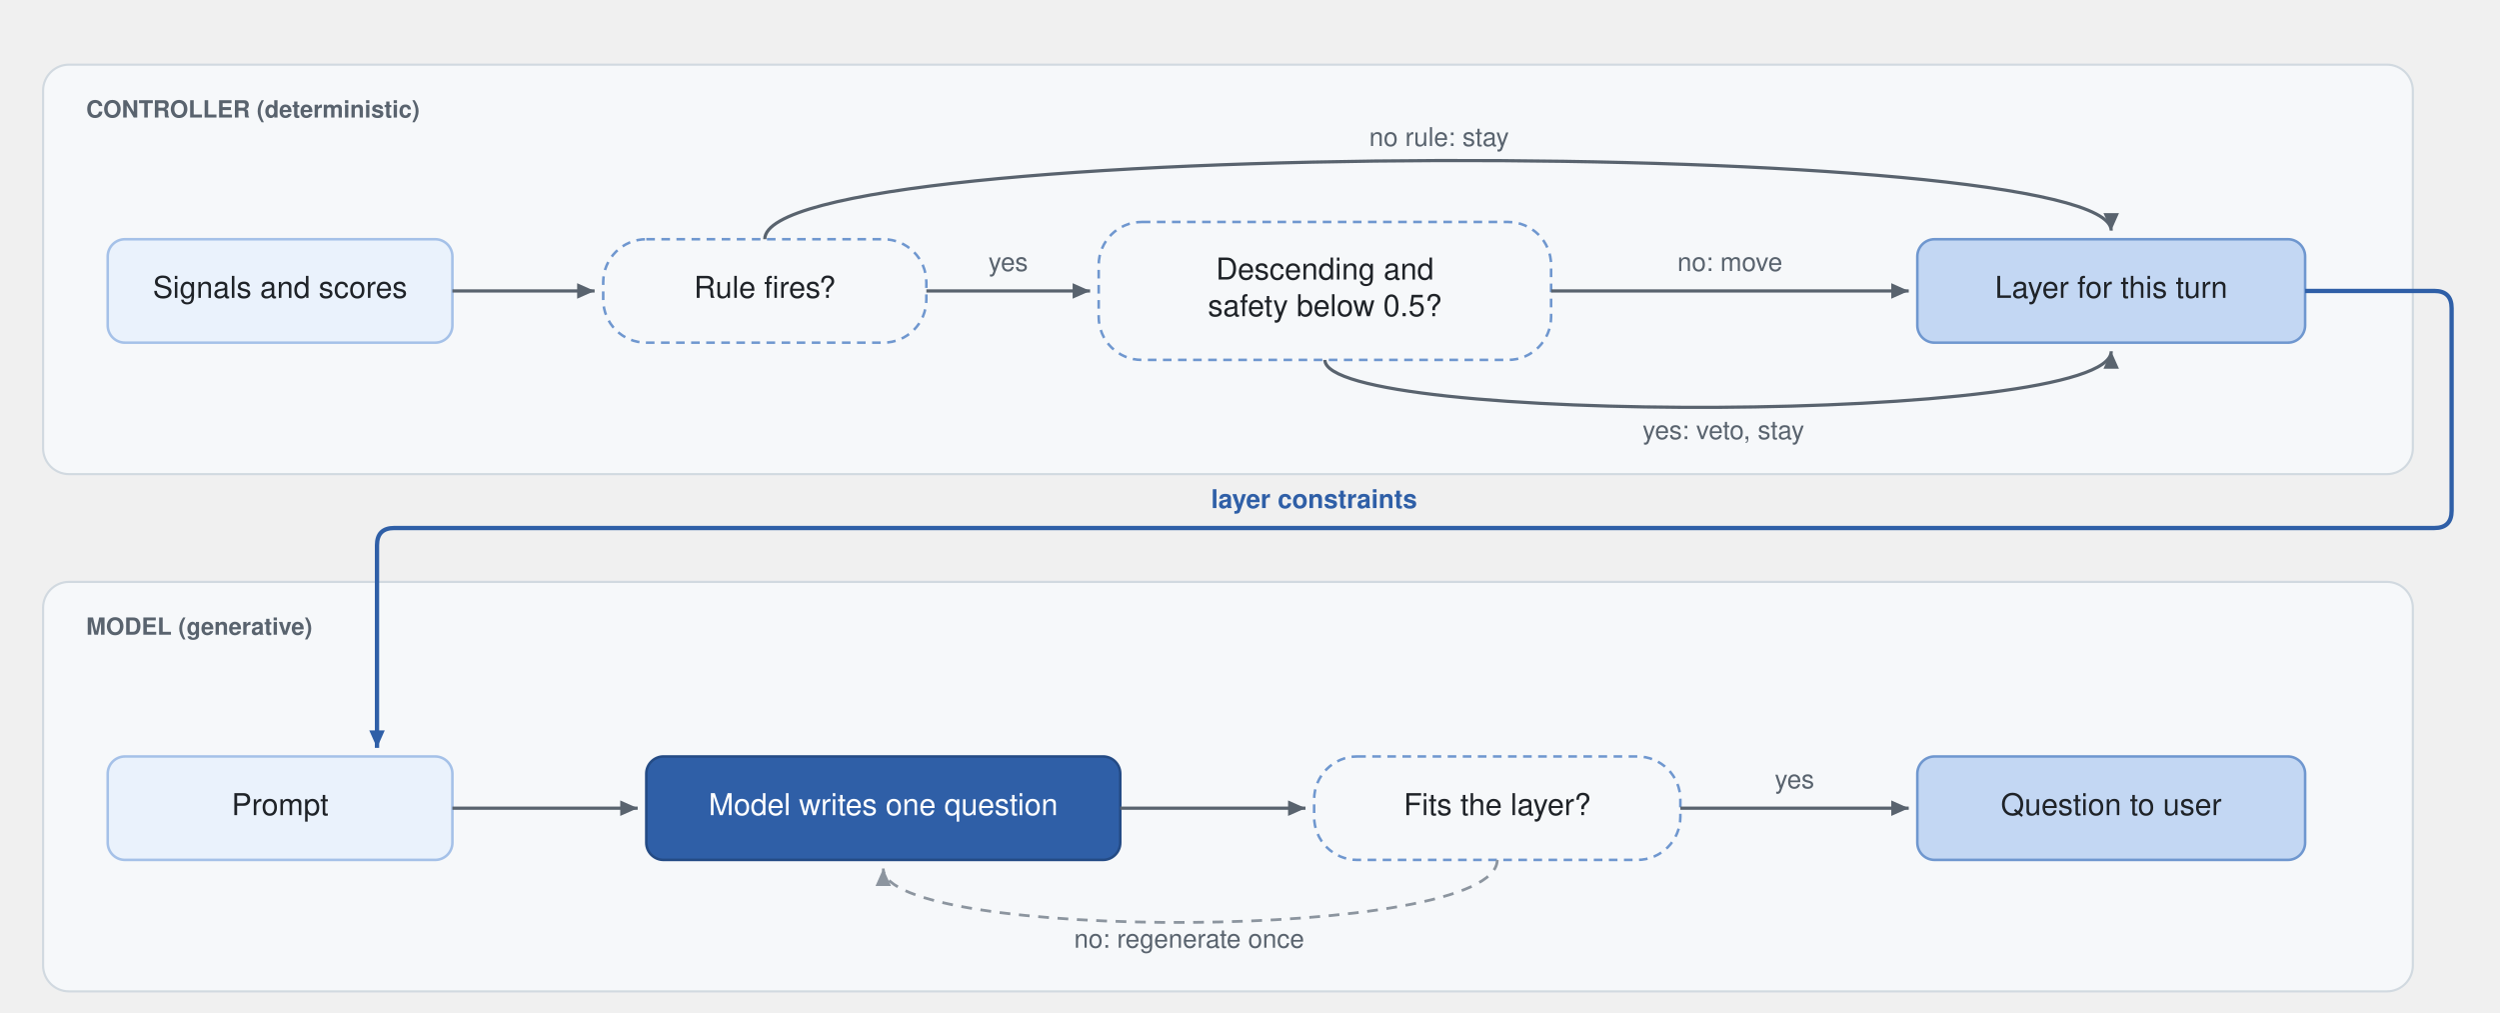
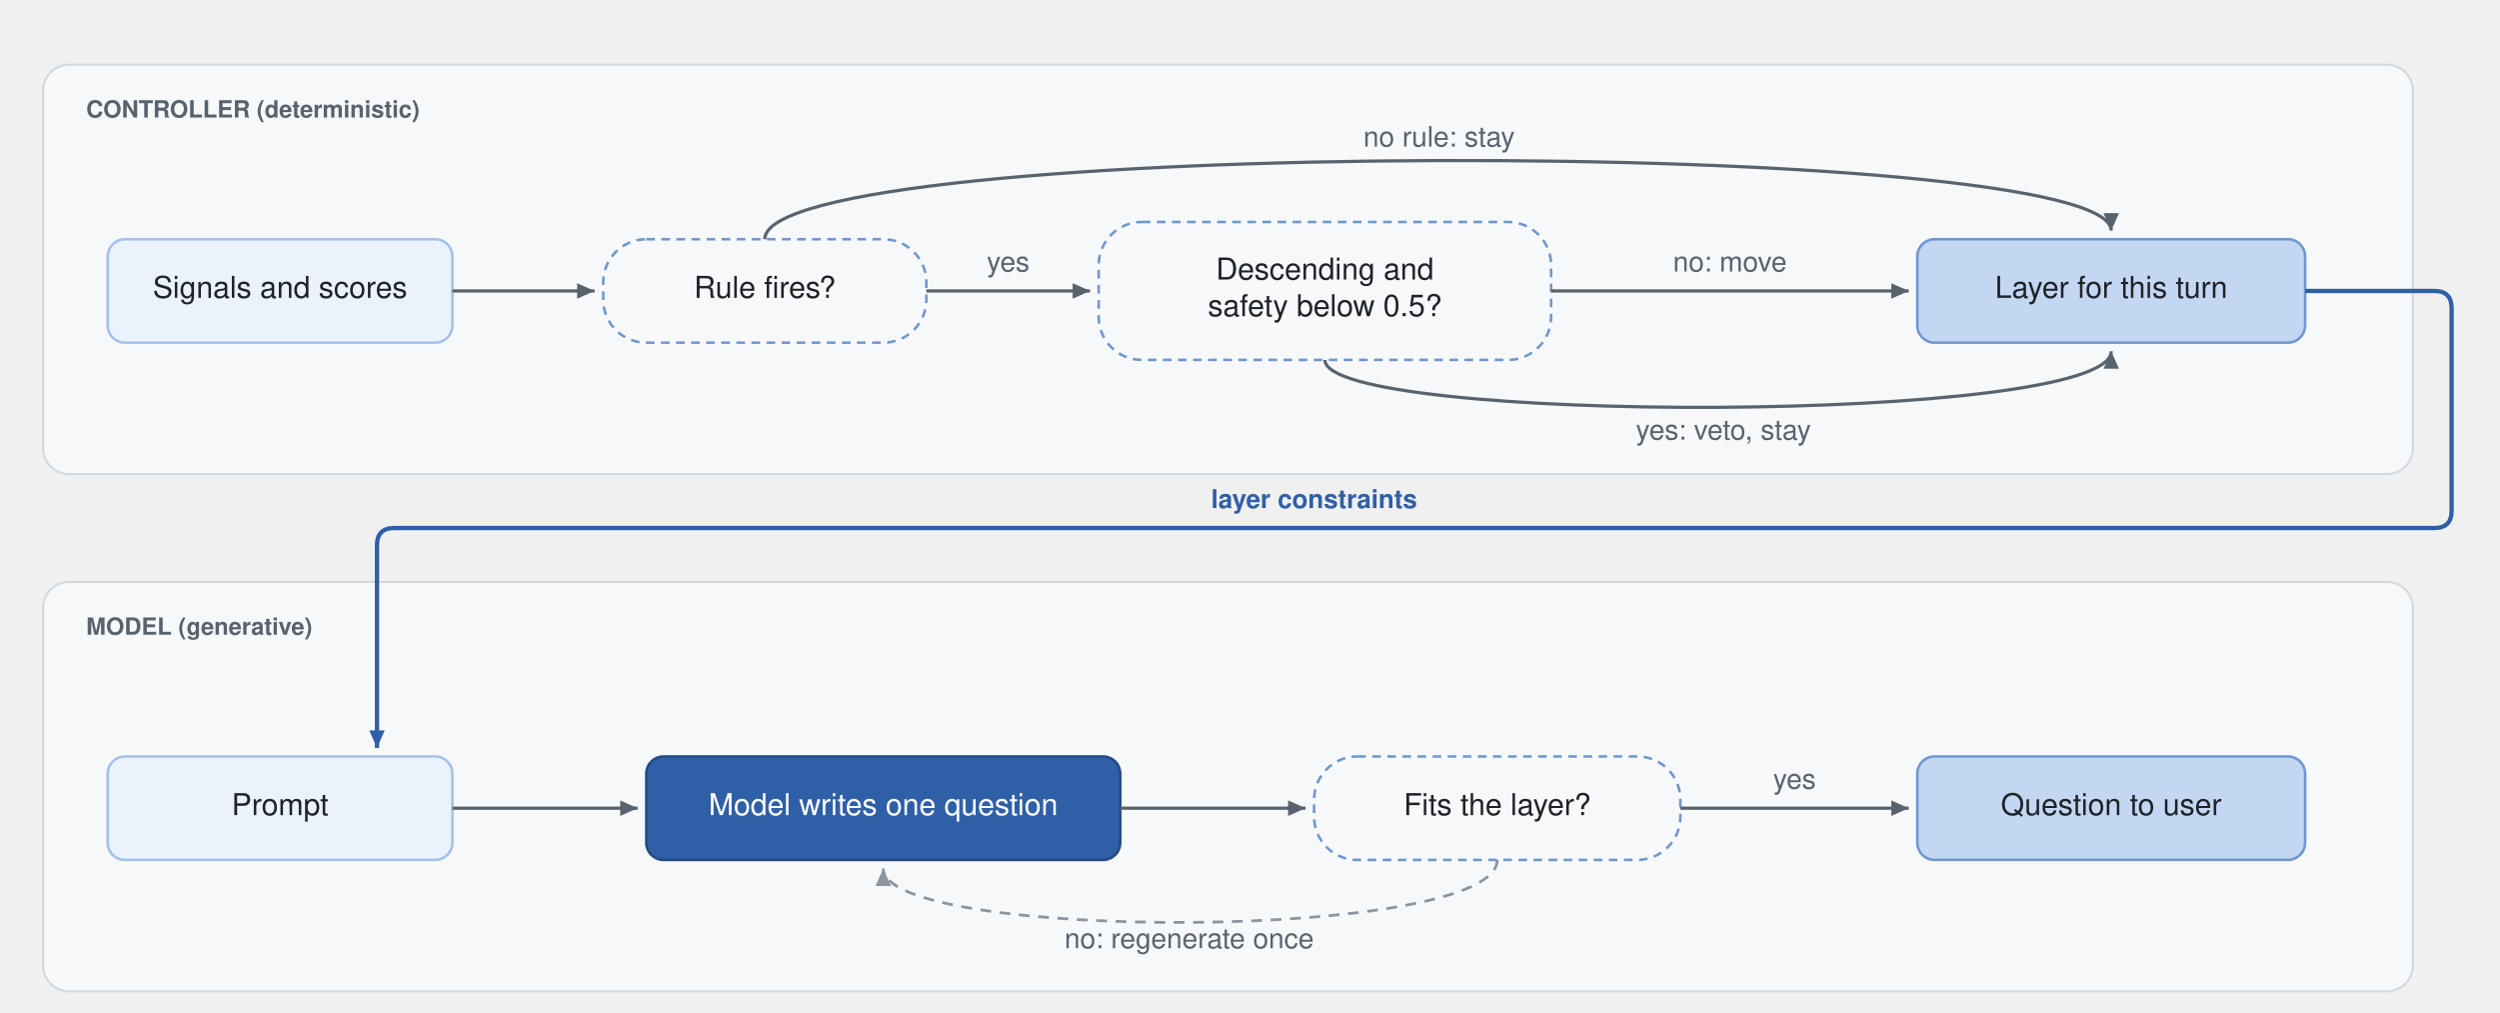
<svg xmlns="http://www.w3.org/2000/svg" viewBox="0 0 1160 470" font-family="-apple-system, BlinkMacSystemFont, 'Segoe UI', Helvetica, Arial, sans-serif" role="img" aria-label="One LDTMP turn">
  <defs>
    <marker id="a-gated" viewBox="0 0 10 10" refX="9" refY="5" markerUnits="userSpaceOnUse" markerWidth="9" markerHeight="9" orient="auto-start-reverse">
      <path d="M0,1 L9,5 L0,9 z" fill="#2f5fa7" />
    </marker>
    <marker id="a-forward" viewBox="0 0 10 10" refX="9" refY="5" markerUnits="userSpaceOnUse" markerWidth="9" markerHeight="9" orient="auto-start-reverse">
      <path d="M0,1 L9,5 L0,9 z" fill="#59636e" />
    </marker>
    <marker id="a-retreat" viewBox="0 0 10 10" refX="9" refY="5" markerUnits="userSpaceOnUse" markerWidth="9" markerHeight="9" orient="auto-start-reverse">
      <path d="M0,1 L9,5 L0,9 z" fill="#8c959f" />
    </marker>
  </defs>
  <rect x="20" y="30" width="1100" height="190" rx="12" fill="#f6f8fa" stroke="#d1d9e0" />
  <text x="40" y="52" font-size="11" font-weight="600" text-anchor="start" dominant-baseline="central" fill="#59636e">CONTROLLER  (deterministic)</text>
  <rect x="20" y="270" width="1100" height="190" rx="12" fill="#f6f8fa" stroke="#d1d9e0" />
  <text x="40" y="292" font-size="11" font-weight="600" text-anchor="start" dominant-baseline="central" fill="#59636e">MODEL  (generative)</text>
  <rect x="50" y="111" width="160" height="48" rx="8" fill="#eaf2fc" stroke="#a5c1e8" stroke-width="1.2" />
  <text x="130.0" y="135.0" font-size="14" font-weight="500" text-anchor="middle" dominant-baseline="central" fill="#1f2328">Signals and scores</text>
  <rect x="280" y="111" width="150" height="48" rx="20" fill="#f6f8fa" stroke="#6f97cf" stroke-width="1.2" stroke-dasharray="4 3" />
  <text x="355.0" y="135.0" font-size="14" font-weight="500" text-anchor="middle" dominant-baseline="central" fill="#1f2328">Rule fires?</text>
  <rect x="510" y="103" width="210" height="64" rx="20" fill="#f6f8fa" stroke="#6f97cf" stroke-width="1.2" stroke-dasharray="4 3" />
  <text x="615.0" y="126.5" font-size="14" font-weight="500" text-anchor="middle" dominant-baseline="central" fill="#1f2328">Descending and</text>
  <text x="615.0" y="143.5" font-size="14" font-weight="500" text-anchor="middle" dominant-baseline="central" fill="#1f2328">safety below 0.5?</text>
  <rect x="890" y="111" width="180" height="48" rx="8" fill="#c3d7f3" stroke="#6f97cf" stroke-width="1.2" />
  <text x="980.0" y="135.0" font-size="14" font-weight="500" text-anchor="middle" dominant-baseline="central" fill="#1f2328">Layer for this turn</text>
  <path d="M210,135 L276,135" fill="none" stroke="#59636e" stroke-width="1.5" marker-end="url(#a-forward)" />
  <path d="M430,135 L506,135" fill="none" stroke="#59636e" stroke-width="1.5" marker-end="url(#a-forward)" />
-   <text x="468" y="123" font-size="12" font-weight="400" text-anchor="middle" dominant-baseline="central" fill="#59636e">yes</text>
+   <text x="468" y="123" font-size="13" font-weight="400" text-anchor="middle" dominant-baseline="central" fill="#59636e">yes</text>
  <path d="M720,135 L886,135" fill="none" stroke="#59636e" stroke-width="1.5" marker-end="url(#a-forward)" />
-   <text x="803" y="123" font-size="12" font-weight="400" text-anchor="middle" dominant-baseline="central" fill="#59636e">no: move</text>
+   <text x="803" y="123" font-size="13" font-weight="400" text-anchor="middle" dominant-baseline="central" fill="#59636e">no: move</text>
  <path d="M615,167 C615,197 980,197 980,163" fill="none" stroke="#59636e" stroke-width="1.5" marker-end="url(#a-forward)" />
-   <text x="800" y="201" font-size="12" font-weight="400" text-anchor="middle" dominant-baseline="central" fill="#59636e">yes: veto, stay</text>
+   <text x="800" y="201" font-size="13" font-weight="400" text-anchor="middle" dominant-baseline="central" fill="#59636e">yes: veto, stay</text>
  <path d="M355,111 C355,63 980,63 980,107" fill="none" stroke="#59636e" stroke-width="1.5" marker-end="url(#a-forward)" />
-   <text x="668" y="65" font-size="12" font-weight="400" text-anchor="middle" dominant-baseline="central" fill="#59636e">no rule: stay</text>
+   <text x="668" y="65" font-size="13" font-weight="400" text-anchor="middle" dominant-baseline="central" fill="#59636e">no rule: stay</text>
  <path d="M1070,135 L1130,135 Q1138,135 1138,143 L1138,237 Q1138,245 1130,245 L183,245 Q175,245 175,253 L175,347" fill="none" stroke="#2f5fa7" stroke-width="2.0" marker-end="url(#a-gated)" />
  <text x="610" y="233" font-size="12" font-weight="600" text-anchor="middle" dominant-baseline="central" fill="#2f5fa7">layer constraints</text>
  <rect x="50" y="351" width="160" height="48" rx="8" fill="#eaf2fc" stroke="#a5c1e8" stroke-width="1.2" />
  <text x="130.0" y="375.0" font-size="14" font-weight="500" text-anchor="middle" dominant-baseline="central" fill="#1f2328">Prompt</text>
  <rect x="300" y="351" width="220" height="48" rx="8" fill="#2f5fa7" stroke="#244b85" stroke-width="1.2" />
  <text x="410.0" y="375.0" font-size="14" font-weight="500" text-anchor="middle" dominant-baseline="central" fill="#ffffff">Model writes one question</text>
  <rect x="610" y="351" width="170" height="48" rx="20" fill="#f6f8fa" stroke="#6f97cf" stroke-width="1.2" stroke-dasharray="4 3" />
  <text x="695.0" y="375.0" font-size="14" font-weight="500" text-anchor="middle" dominant-baseline="central" fill="#1f2328">Fits the layer?</text>
  <rect x="890" y="351" width="180" height="48" rx="8" fill="#c3d7f3" stroke="#6f97cf" stroke-width="1.2" />
  <text x="980.0" y="375.0" font-size="14" font-weight="500" text-anchor="middle" dominant-baseline="central" fill="#1f2328">Question to user</text>
  <path d="M210,375 L296,375" fill="none" stroke="#59636e" stroke-width="1.5" marker-end="url(#a-forward)" />
  <path d="M520,375 L606,375" fill="none" stroke="#59636e" stroke-width="1.5" marker-end="url(#a-forward)" />
  <path d="M780,375 L886,375" fill="none" stroke="#59636e" stroke-width="1.5" marker-end="url(#a-forward)" />
-   <text x="833" y="363" font-size="12" font-weight="400" text-anchor="middle" dominant-baseline="central" fill="#59636e">yes</text>
+   <text x="833" y="363" font-size="13" font-weight="400" text-anchor="middle" dominant-baseline="central" fill="#59636e">yes</text>
  <path d="M695,399 C695,437 410,437 410,403" fill="none" stroke="#8c959f" stroke-width="1.3" stroke-dasharray="5 4" marker-end="url(#a-retreat)" />
-   <text x="552" y="437" font-size="12" font-weight="400" text-anchor="middle" dominant-baseline="central" fill="#59636e">no: regenerate once</text>
+   <text x="552" y="437" font-size="13" font-weight="400" text-anchor="middle" dominant-baseline="central" fill="#59636e">no: regenerate once</text>
</svg>
